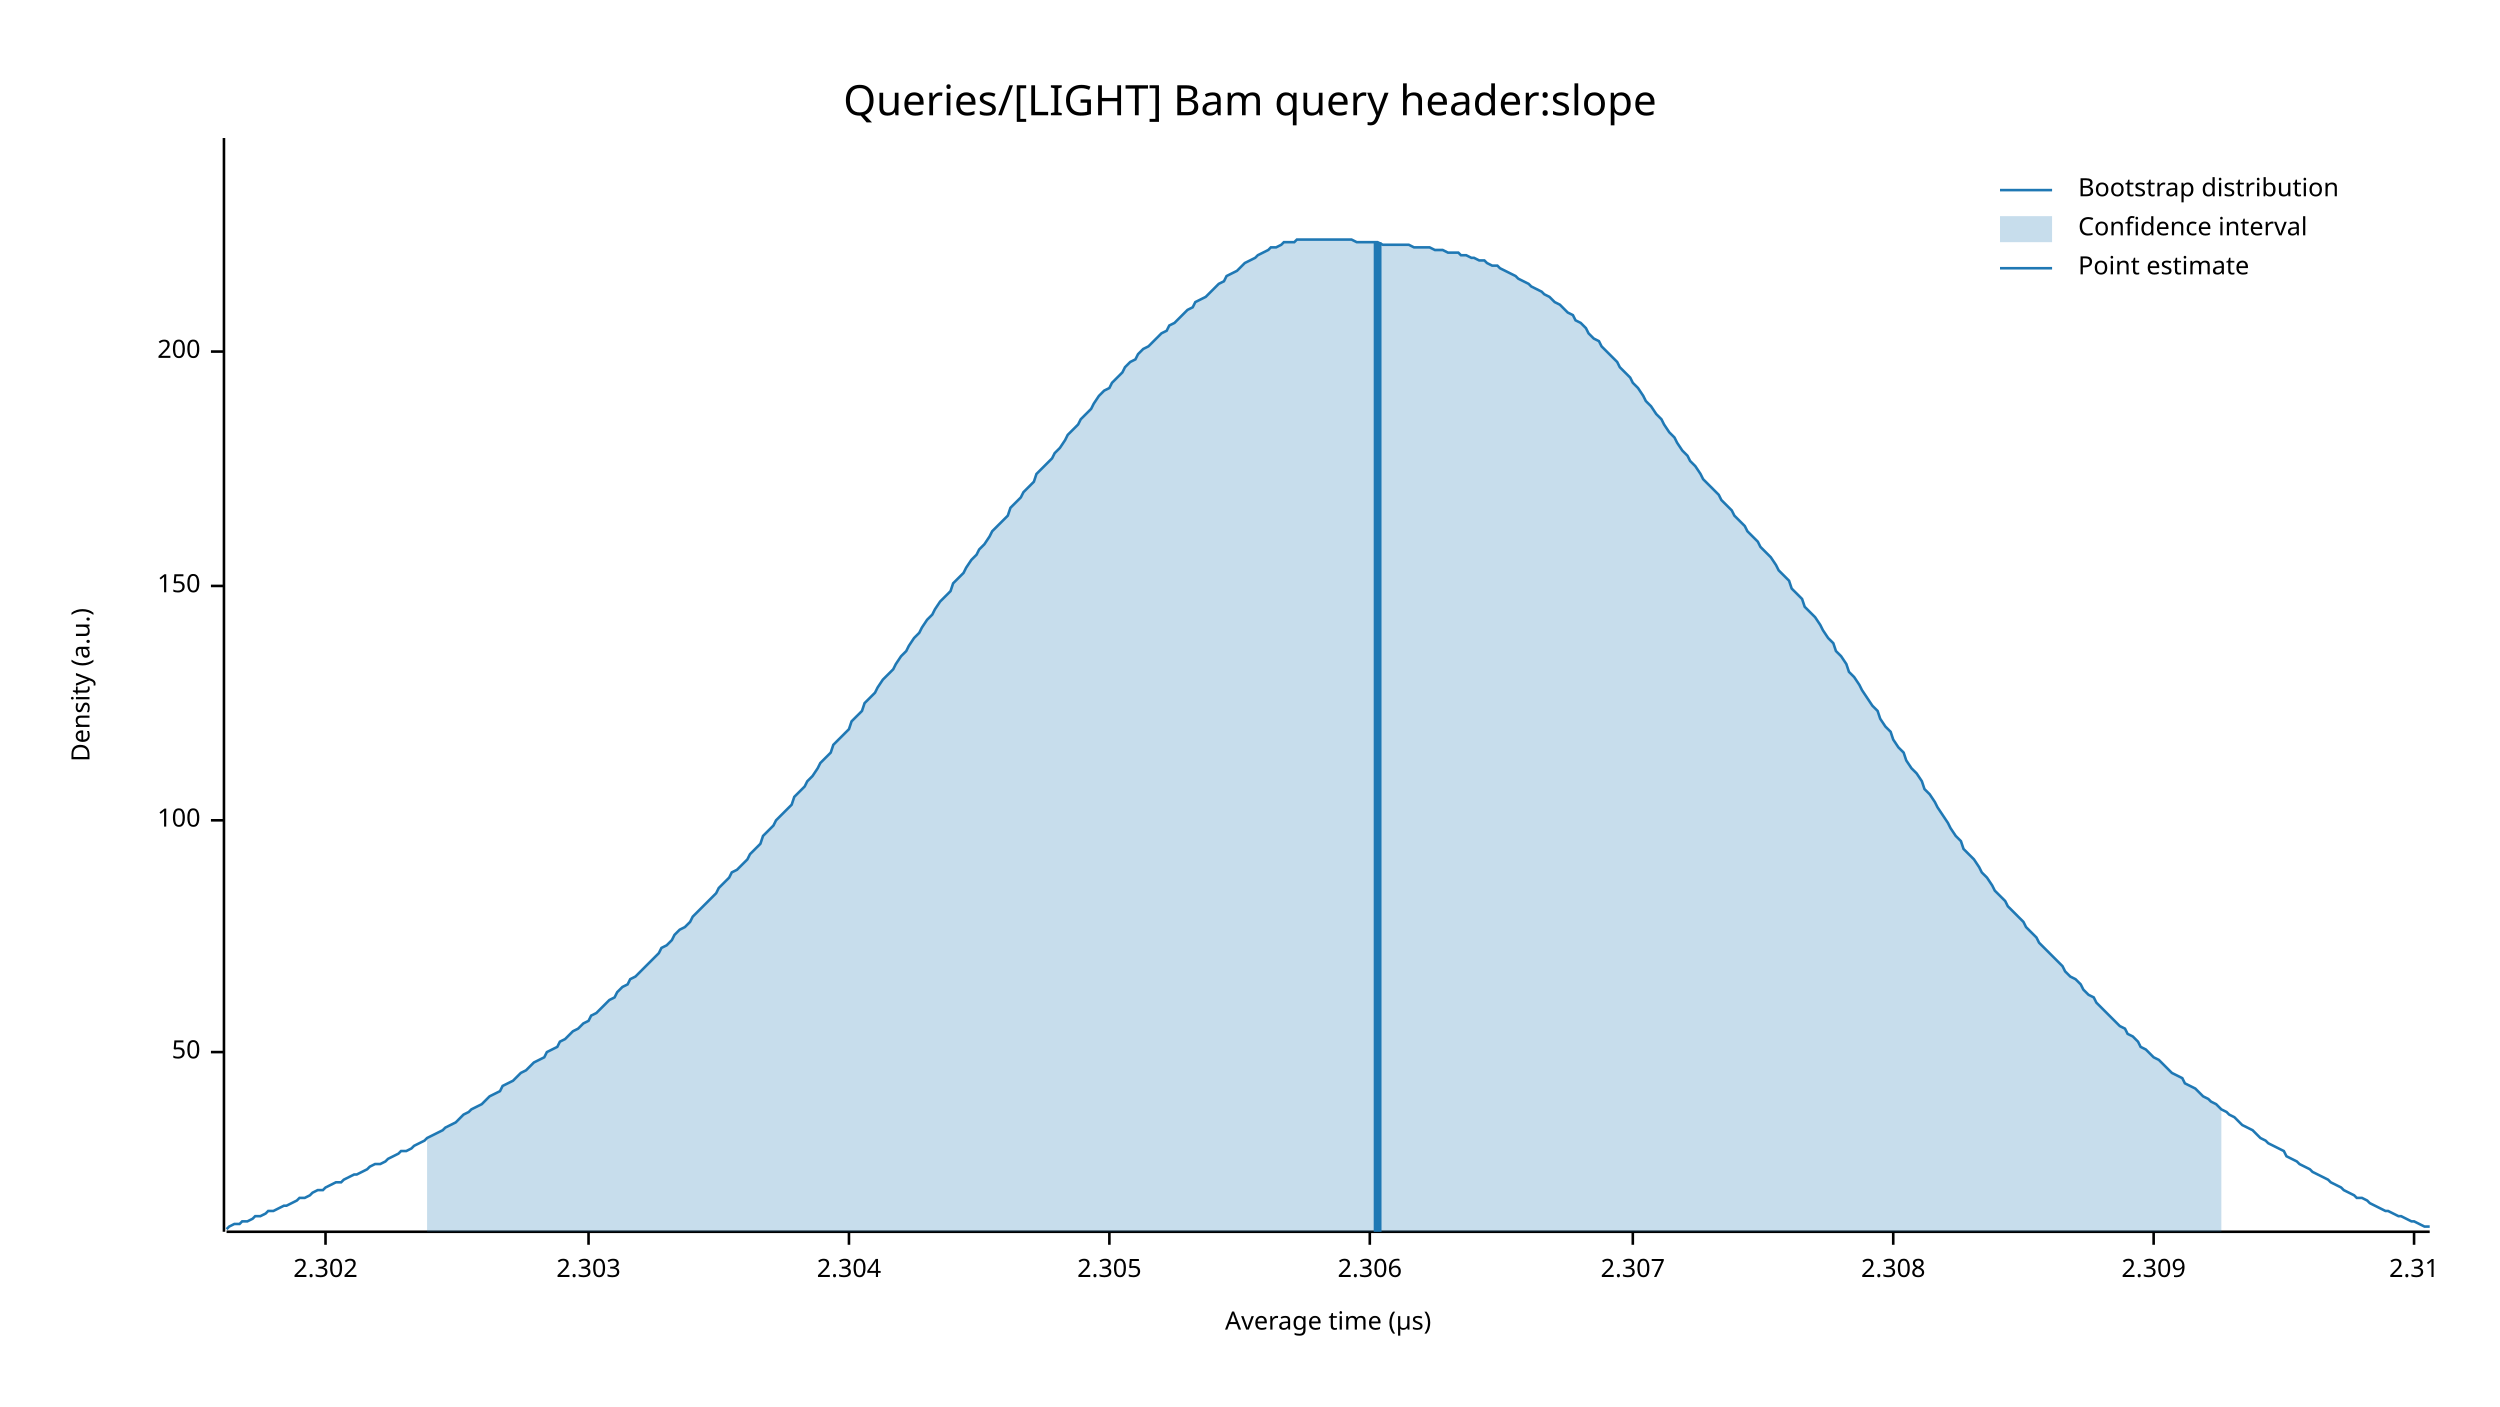
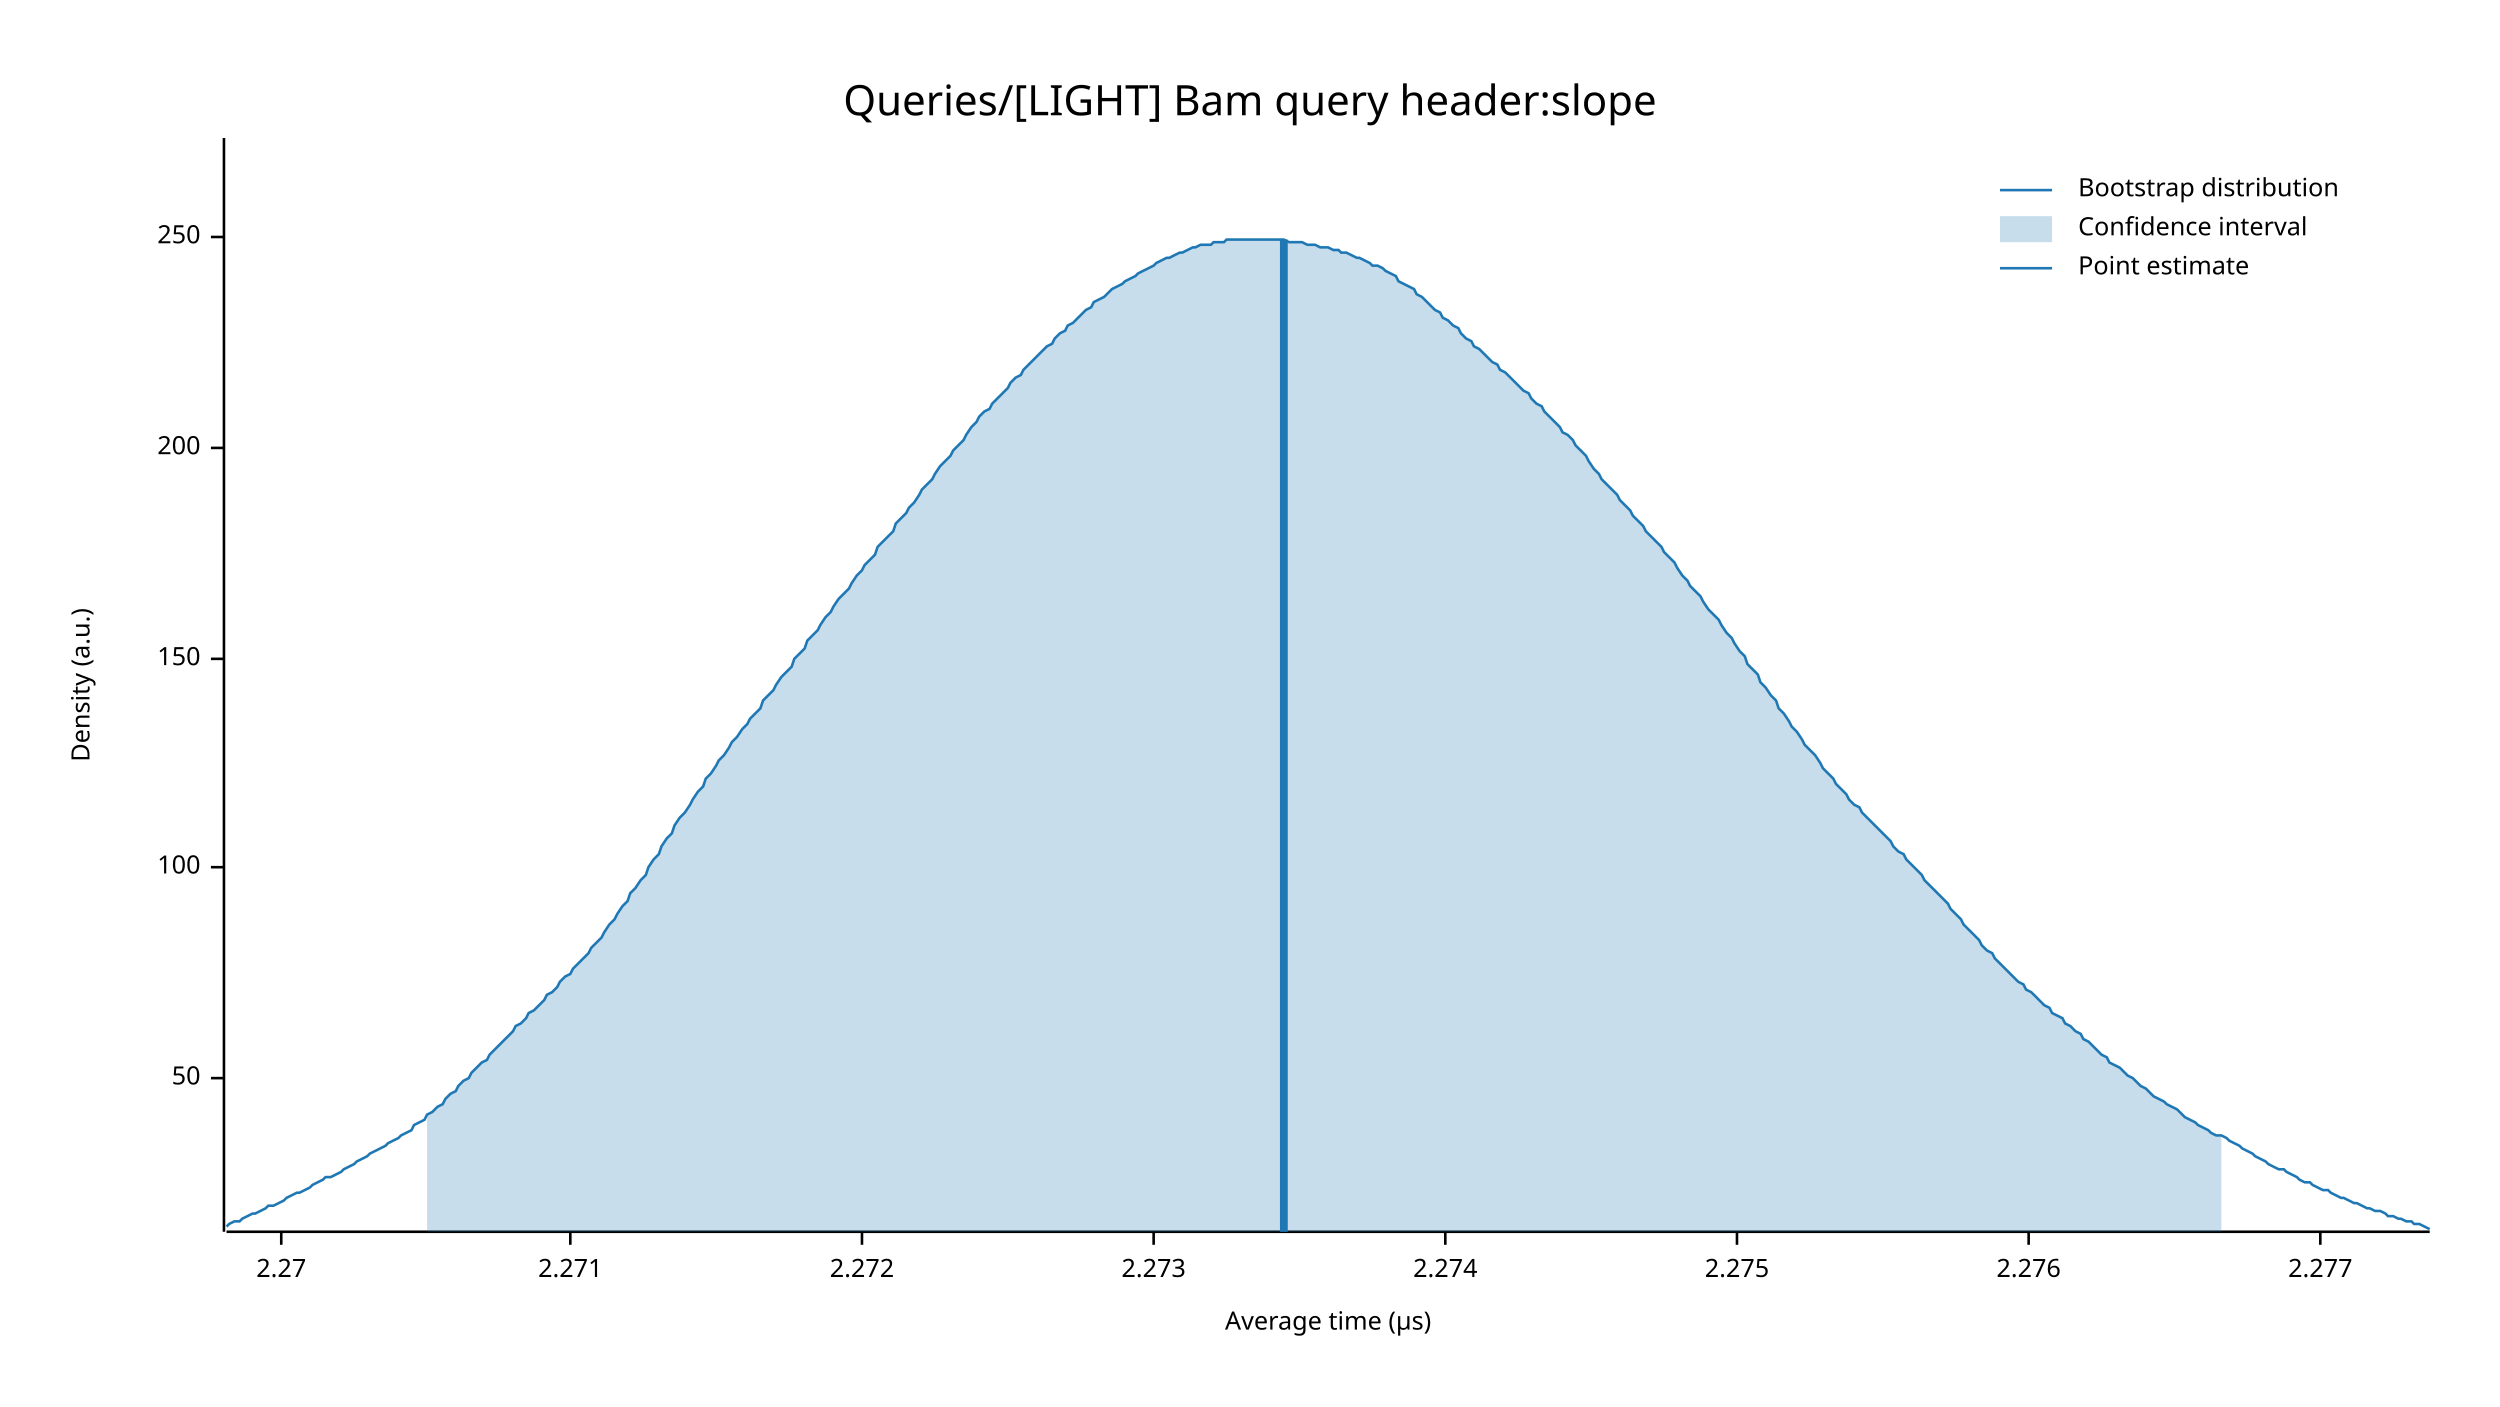
<svg xmlns="http://www.w3.org/2000/svg" width="960" height="540" viewBox="0 0 960 540">
  <text x="480" y="32" dy="0.76em" text-anchor="middle" font-family="sans-serif" font-size="16.129" opacity="1" fill="#000000">
Queries/[LIGHT] Bam query header:slope
</text>
  <text x="27" y="263" dy="0.76em" text-anchor="middle" font-family="sans-serif" font-size="9.677" opacity="1" fill="#000000" transform="rotate(270, 27, 263)">
Density (a.u.)
</text>
  <text x="510" y="513" dy="-0.5ex" text-anchor="middle" font-family="sans-serif" font-size="9.677" opacity="1" fill="#000000">
Average time (µs)
</text>
  <polyline fill="none" opacity="1" stroke="#000000" stroke-width="1" points="86,53 86,473 " />
-   <text x="77" y="404" dy="0.5ex" text-anchor="end" font-family="sans-serif" font-size="9.677" opacity="1" fill="#000000">
+   <text x="77" y="414" dy="0.5ex" text-anchor="end" font-family="sans-serif" font-size="9.677" opacity="1" fill="#000000">
50
</text>
-   <polyline fill="none" opacity="1" stroke="#000000" stroke-width="1" points="81,404 86,404 " />
-   <text x="77" y="315" dy="0.5ex" text-anchor="end" font-family="sans-serif" font-size="9.677" opacity="1" fill="#000000">
+   <polyline fill="none" opacity="1" stroke="#000000" stroke-width="1" points="81,414 86,414 " />
+   <text x="77" y="333" dy="0.5ex" text-anchor="end" font-family="sans-serif" font-size="9.677" opacity="1" fill="#000000">
100
</text>
-   <polyline fill="none" opacity="1" stroke="#000000" stroke-width="1" points="81,315 86,315 " />
-   <text x="77" y="225" dy="0.5ex" text-anchor="end" font-family="sans-serif" font-size="9.677" opacity="1" fill="#000000">
+   <polyline fill="none" opacity="1" stroke="#000000" stroke-width="1" points="81,333 86,333 " />
+   <text x="77" y="253" dy="0.5ex" text-anchor="end" font-family="sans-serif" font-size="9.677" opacity="1" fill="#000000">
150
</text>
-   <polyline fill="none" opacity="1" stroke="#000000" stroke-width="1" points="81,225 86,225 " />
-   <text x="77" y="135" dy="0.5ex" text-anchor="end" font-family="sans-serif" font-size="9.677" opacity="1" fill="#000000">
+   <polyline fill="none" opacity="1" stroke="#000000" stroke-width="1" points="81,253 86,253 " />
+   <text x="77" y="172" dy="0.5ex" text-anchor="end" font-family="sans-serif" font-size="9.677" opacity="1" fill="#000000">
200
</text>
-   <polyline fill="none" opacity="1" stroke="#000000" stroke-width="1" points="81,135 86,135 " />
+   <polyline fill="none" opacity="1" stroke="#000000" stroke-width="1" points="81,172 86,172 " />
+   <text x="77" y="91" dy="0.5ex" text-anchor="end" font-family="sans-serif" font-size="9.677" opacity="1" fill="#000000">
+ 250
+ </text>
+   <polyline fill="none" opacity="1" stroke="#000000" stroke-width="1" points="81,91 86,91 " />
  <polyline fill="none" opacity="1" stroke="#000000" stroke-width="1" points="87,473 933,473 " />
-   <text x="125" y="483" dy="0.76em" text-anchor="middle" font-family="sans-serif" font-size="9.677" opacity="1" fill="#000000">
- 2.302
+   <text x="108" y="483" dy="0.76em" text-anchor="middle" font-family="sans-serif" font-size="9.677" opacity="1" fill="#000000">
+ 2.27
</text>
-   <polyline fill="none" opacity="1" stroke="#000000" stroke-width="1" points="125,473 125,478 " />
-   <text x="226" y="483" dy="0.76em" text-anchor="middle" font-family="sans-serif" font-size="9.677" opacity="1" fill="#000000">
- 2.303
+   <polyline fill="none" opacity="1" stroke="#000000" stroke-width="1" points="108,473 108,478 " />
+   <text x="219" y="483" dy="0.76em" text-anchor="middle" font-family="sans-serif" font-size="9.677" opacity="1" fill="#000000">
+ 2.271
</text>
-   <polyline fill="none" opacity="1" stroke="#000000" stroke-width="1" points="226,473 226,478 " />
-   <text x="326" y="483" dy="0.76em" text-anchor="middle" font-family="sans-serif" font-size="9.677" opacity="1" fill="#000000">
- 2.304
+   <polyline fill="none" opacity="1" stroke="#000000" stroke-width="1" points="219,473 219,478 " />
+   <text x="331" y="483" dy="0.76em" text-anchor="middle" font-family="sans-serif" font-size="9.677" opacity="1" fill="#000000">
+ 2.272
</text>
-   <polyline fill="none" opacity="1" stroke="#000000" stroke-width="1" points="326,473 326,478 " />
-   <text x="426" y="483" dy="0.76em" text-anchor="middle" font-family="sans-serif" font-size="9.677" opacity="1" fill="#000000">
- 2.305
+   <polyline fill="none" opacity="1" stroke="#000000" stroke-width="1" points="331,473 331,478 " />
+   <text x="443" y="483" dy="0.76em" text-anchor="middle" font-family="sans-serif" font-size="9.677" opacity="1" fill="#000000">
+ 2.273
</text>
-   <polyline fill="none" opacity="1" stroke="#000000" stroke-width="1" points="426,473 426,478 " />
-   <text x="526" y="483" dy="0.76em" text-anchor="middle" font-family="sans-serif" font-size="9.677" opacity="1" fill="#000000">
- 2.306
+   <polyline fill="none" opacity="1" stroke="#000000" stroke-width="1" points="443,473 443,478 " />
+   <text x="555" y="483" dy="0.76em" text-anchor="middle" font-family="sans-serif" font-size="9.677" opacity="1" fill="#000000">
+ 2.274
</text>
-   <polyline fill="none" opacity="1" stroke="#000000" stroke-width="1" points="526,473 526,478 " />
-   <text x="627" y="483" dy="0.76em" text-anchor="middle" font-family="sans-serif" font-size="9.677" opacity="1" fill="#000000">
- 2.307
+   <polyline fill="none" opacity="1" stroke="#000000" stroke-width="1" points="555,473 555,478 " />
+   <text x="667" y="483" dy="0.76em" text-anchor="middle" font-family="sans-serif" font-size="9.677" opacity="1" fill="#000000">
+ 2.275
</text>
-   <polyline fill="none" opacity="1" stroke="#000000" stroke-width="1" points="627,473 627,478 " />
-   <text x="727" y="483" dy="0.76em" text-anchor="middle" font-family="sans-serif" font-size="9.677" opacity="1" fill="#000000">
- 2.308
+   <polyline fill="none" opacity="1" stroke="#000000" stroke-width="1" points="667,473 667,478 " />
+   <text x="779" y="483" dy="0.76em" text-anchor="middle" font-family="sans-serif" font-size="9.677" opacity="1" fill="#000000">
+ 2.276
</text>
-   <polyline fill="none" opacity="1" stroke="#000000" stroke-width="1" points="727,473 727,478 " />
-   <text x="827" y="483" dy="0.76em" text-anchor="middle" font-family="sans-serif" font-size="9.677" opacity="1" fill="#000000">
- 2.309
+   <polyline fill="none" opacity="1" stroke="#000000" stroke-width="1" points="779,473 779,478 " />
+   <text x="891" y="483" dy="0.76em" text-anchor="middle" font-family="sans-serif" font-size="9.677" opacity="1" fill="#000000">
+ 2.277
</text>
-   <polyline fill="none" opacity="1" stroke="#000000" stroke-width="1" points="827,473 827,478 " />
-   <text x="927" y="483" dy="0.76em" text-anchor="middle" font-family="sans-serif" font-size="9.677" opacity="1" fill="#000000">
- 2.31
- </text>
-   <polyline fill="none" opacity="1" stroke="#000000" stroke-width="1" points="927,473 927,478 " />
-   <polyline fill="none" opacity="1" stroke="#1F78B4" stroke-width="1" points="87,472 88,471 90,470 92,470 93,469 95,469 97,468 98,467 100,467 102,466 103,465 105,465 107,464 109,463 110,463 112,462 114,461 115,460 117,460 119,459 120,458 122,457 124,457 125,456 127,455 129,454 131,454 132,453 134,452 136,451 137,451 139,450 141,449 142,448 144,447 146,447 148,446 149,445 151,444 153,443 154,442 156,442 158,441 159,440 161,439 163,438 164,437 166,436 168,435 170,434 171,433 173,432 175,431 176,430 178,428 180,427 181,426 183,425 185,424 187,422 188,421 190,420 192,419 193,417 195,416 197,415 198,414 200,412 202,411 203,410 205,408 207,407 209,406 210,404 212,403 214,402 215,400 217,399 219,397 220,396 222,395 224,393 226,392 227,390 229,389 231,387 232,386 234,384 236,383 237,381 239,379 241,378 242,376 244,375 246,373 248,371 249,370 251,368 253,366 254,364 256,363 258,361 259,359 261,357 263,356 265,354 266,352 268,350 270,348 271,347 273,345 275,343 276,341 278,339 280,337 281,335 283,334 285,332 287,330 288,328 290,326 292,324 293,321 295,319 297,317 298,315 300,313 302,311 304,309 305,306 307,304 309,302 310,300 312,298 314,295 315,293 317,291 319,289 320,286 322,284 324,282 326,280 327,277 329,275 331,273 332,270 334,268 336,266 337,264 339,261 341,259 343,257 344,255 346,252 348,250 349,248 351,245 353,243 354,241 356,238 358,236 359,234 361,231 363,229 365,227 366,224 368,222 370,220 371,218 373,215 375,213 376,211 378,209 380,206 381,204 383,202 385,200 387,198 388,195 390,193 392,191 393,189 395,187 397,185 398,182 400,180 402,178 404,176 405,174 407,172 409,169 410,167 412,165 414,163 415,161 417,159 419,157 420,155 422,152 424,150 426,149 427,147 429,145 431,143 432,141 434,139 436,138 437,136 439,134 441,133 443,131 444,130 446,128 448,127 449,125 451,124 453,122 454,121 456,119 458,118 459,116 461,115 463,114 465,112 466,111 468,109 470,108 471,106 473,105 475,104 476,103 478,101 480,100 482,99 483,98 485,97 487,96 488,95 490,95 492,94 493,93 495,93 497,93 498,92 500,92 502,92 504,92 505,92 507,92 509,92 510,92 512,92 514,92 515,92 517,92 519,92 521,93 522,93 524,93 526,93 527,93 529,93 531,94 532,94 534,94 536,94 537,94 539,94 541,94 543,95 544,95 546,95 548,95 549,95 551,96 553,96 554,96 556,97 558,97 560,97 561,98 563,98 565,99 566,99 568,100 570,100 571,101 573,102 575,102 576,103 578,104 580,105 582,106 583,107 585,108 587,109 588,110 590,111 592,112 593,113 595,114 597,116 599,117 600,118 602,120 604,121 605,123 607,124 609,126 610,128 612,130 614,131 615,133 617,135 619,137 621,139 622,141 624,143 626,145 627,147 629,149 631,152 632,154 634,156 636,159 638,161 639,163 641,166 643,168 644,170 646,173 648,175 649,177 651,179 653,182 654,184 656,186 658,188 660,190 661,192 663,194 665,196 666,198 668,200 670,202 671,204 673,206 675,208 676,210 678,212 680,214 682,217 683,219 685,221 687,223 688,226 690,228 692,230 693,233 695,235 697,237 699,240 700,242 702,245 704,247 705,250 707,252 709,255 710,258 712,260 714,263 715,265 717,268 719,271 721,273 722,276 724,279 726,281 727,284 729,287 731,289 732,292 734,295 736,297 738,300 739,303 741,305 743,308 744,310 746,313 748,316 749,318 751,321 753,323 754,326 756,328 758,330 760,333 761,335 763,337 765,340 766,342 768,344 770,346 771,348 773,350 775,352 777,354 778,356 780,358 782,360 783,362 785,364 787,366 788,367 790,369 792,371 793,373 795,375 797,376 799,378 800,380 802,382 804,383 805,385 807,387 809,389 810,390 812,392 814,394 816,395 817,397 819,398 821,400 822,402 824,403 826,405 827,406 829,407 831,409 832,410 834,412 836,413 838,414 839,416 841,417 843,418 844,419 846,421 848,422 849,423 851,424 853,426 855,427 856,428 858,429 860,431 861,432 863,433 865,434 866,435 868,437 870,438 871,439 873,440 875,441 877,442 878,444 880,445 882,446 883,447 885,448 887,449 888,450 890,451 892,452 894,453 895,454 897,455 899,456 900,457 902,458 904,459 905,460 907,460 909,461 910,462 912,463 914,464 916,465 917,465 919,466 921,467 922,467 924,468 926,469 927,469 929,470 931,471 933,471 " />
-   <polygon opacity="0.25" fill="#1F78B4" points="164,437 166,436 168,435 170,434 171,433 173,432 175,431 176,430 178,428 180,427 181,426 183,425 185,424 187,422 188,421 190,420 192,419 193,417 195,416 197,415 198,414 200,412 202,411 203,410 205,408 207,407 209,406 210,404 212,403 214,402 215,400 217,399 219,397 220,396 222,395 224,393 226,392 227,390 229,389 231,387 232,386 234,384 236,383 237,381 239,379 241,378 242,376 244,375 246,373 248,371 249,370 251,368 253,366 254,364 256,363 258,361 259,359 261,357 263,356 265,354 266,352 268,350 270,348 271,347 273,345 275,343 276,341 278,339 280,337 281,335 283,334 285,332 287,330 288,328 290,326 292,324 293,321 295,319 297,317 298,315 300,313 302,311 304,309 305,306 307,304 309,302 310,300 312,298 314,295 315,293 317,291 319,289 320,286 322,284 324,282 326,280 327,277 329,275 331,273 332,270 334,268 336,266 337,264 339,261 341,259 343,257 344,255 346,252 348,250 349,248 351,245 353,243 354,241 356,238 358,236 359,234 361,231 363,229 365,227 366,224 368,222 370,220 371,218 373,215 375,213 376,211 378,209 380,206 381,204 383,202 385,200 387,198 388,195 390,193 392,191 393,189 395,187 397,185 398,182 400,180 402,178 404,176 405,174 407,172 409,169 410,167 412,165 414,163 415,161 417,159 419,157 420,155 422,152 424,150 426,149 427,147 429,145 431,143 432,141 434,139 436,138 437,136 439,134 441,133 443,131 444,130 446,128 448,127 449,125 451,124 453,122 454,121 456,119 458,118 459,116 461,115 463,114 465,112 466,111 468,109 470,108 471,106 473,105 475,104 476,103 478,101 480,100 482,99 483,98 485,97 487,96 488,95 490,95 492,94 493,93 495,93 497,93 498,92 500,92 502,92 504,92 505,92 507,92 509,92 510,92 512,92 514,92 515,92 517,92 519,92 521,93 522,93 524,93 526,93 527,93 529,93 531,94 532,94 534,94 536,94 537,94 539,94 541,94 543,95 544,95 546,95 548,95 549,95 551,96 553,96 554,96 556,97 558,97 560,97 561,98 563,98 565,99 566,99 568,100 570,100 571,101 573,102 575,102 576,103 578,104 580,105 582,106 583,107 585,108 587,109 588,110 590,111 592,112 593,113 595,114 597,116 599,117 600,118 602,120 604,121 605,123 607,124 609,126 610,128 612,130 614,131 615,133 617,135 619,137 621,139 622,141 624,143 626,145 627,147 629,149 631,152 632,154 634,156 636,159 638,161 639,163 641,166 643,168 644,170 646,173 648,175 649,177 651,179 653,182 654,184 656,186 658,188 660,190 661,192 663,194 665,196 666,198 668,200 670,202 671,204 673,206 675,208 676,210 678,212 680,214 682,217 683,219 685,221 687,223 688,226 690,228 692,230 693,233 695,235 697,237 699,240 700,242 702,245 704,247 705,250 707,252 709,255 710,258 712,260 714,263 715,265 717,268 719,271 721,273 722,276 724,279 726,281 727,284 729,287 731,289 732,292 734,295 736,297 738,300 739,303 741,305 743,308 744,310 746,313 748,316 749,318 751,321 753,323 754,326 756,328 758,330 760,333 761,335 763,337 765,340 766,342 768,344 770,346 771,348 773,350 775,352 777,354 778,356 780,358 782,360 783,362 785,364 787,366 788,367 790,369 792,371 793,373 795,375 797,376 799,378 800,380 802,382 804,383 805,385 807,387 809,389 810,390 812,392 814,394 816,395 817,397 819,398 821,400 822,402 824,403 826,405 827,406 829,407 831,409 832,410 834,412 836,413 838,414 839,416 841,417 843,418 844,419 846,421 848,422 849,423 851,424 853,426 853,473 164,473 " />
-   <polyline fill="none" opacity="1" stroke="#1F78B4" stroke-width="3" points="529,473 529,93 " />
+   <polyline fill="none" opacity="1" stroke="#000000" stroke-width="1" points="891,473 891,478 " />
+   <polyline fill="none" opacity="1" stroke="#1F78B4" stroke-width="1" points="87,471 88,470 90,469 92,469 93,468 95,467 97,466 98,466 100,465 102,464 103,463 105,463 107,462 109,461 110,460 112,459 114,458 115,458 117,457 119,456 120,455 122,454 124,453 125,452 127,452 129,451 131,450 132,449 134,448 136,447 137,446 139,445 141,444 142,443 144,442 146,441 148,440 149,439 151,438 153,437 154,436 156,435 158,434 159,432 161,431 163,430 164,428 166,427 168,425 170,424 171,422 173,420 175,419 176,417 178,415 180,414 181,412 183,410 185,408 187,407 188,405 190,403 192,401 193,400 195,398 197,396 198,394 200,393 202,391 203,389 205,388 207,386 209,384 210,382 212,381 214,379 215,377 217,375 219,374 220,372 222,370 224,368 226,366 227,364 229,362 231,360 232,358 234,355 236,353 237,351 239,348 241,346 242,343 244,341 246,338 248,336 249,333 251,330 253,328 254,325 256,322 258,320 259,317 261,314 263,312 265,309 266,307 268,304 270,302 271,299 273,297 275,294 276,292 278,290 280,287 281,285 283,283 285,280 287,278 288,276 290,274 292,272 293,269 295,267 297,265 298,263 300,260 302,258 304,256 305,253 307,251 309,249 310,246 312,244 314,242 315,240 317,237 319,235 320,233 322,230 324,228 326,226 327,224 329,221 331,219 332,217 334,215 336,213 337,210 339,208 341,206 343,204 344,201 346,199 348,197 349,195 351,193 353,190 354,188 356,186 358,184 359,182 361,179 363,177 365,175 366,173 368,171 370,169 371,167 373,164 375,162 376,160 378,158 380,157 381,155 383,153 385,151 387,149 388,147 390,145 392,144 393,142 395,140 397,138 398,137 400,135 402,133 404,132 405,130 407,128 409,127 410,125 412,124 414,122 415,121 417,119 419,118 420,116 422,115 424,114 426,112 427,111 429,110 431,109 432,108 434,107 436,106 437,105 439,104 441,103 443,102 444,101 446,100 448,99 449,99 451,98 453,97 454,97 456,96 458,95 459,95 461,94 463,94 465,94 466,93 468,93 470,93 471,92 473,92 475,92 476,92 478,92 480,92 482,92 483,92 485,92 487,92 488,92 490,92 492,92 493,92 495,93 497,93 498,93 500,93 502,94 504,94 505,94 507,95 509,95 510,95 512,96 514,96 515,97 517,97 519,98 521,99 522,99 524,100 526,101 527,102 529,102 531,103 532,104 534,105 536,106 537,108 539,109 541,110 543,111 544,113 546,114 548,116 549,117 551,119 553,120 554,122 556,123 558,125 560,126 561,128 563,130 565,131 566,133 568,134 570,136 571,137 573,139 575,140 576,142 578,143 580,145 582,147 583,148 585,150 587,151 588,153 590,155 592,156 593,158 595,160 597,162 599,164 600,166 602,167 604,169 605,171 607,173 609,175 610,177 612,180 614,182 615,184 617,186 619,188 621,190 622,192 624,194 626,196 627,198 629,200 631,202 632,204 634,206 636,208 638,210 639,212 641,214 643,216 644,218 646,221 648,223 649,225 651,227 653,229 654,231 656,234 658,236 660,238 661,240 663,243 665,245 666,247 668,250 670,252 671,255 673,257 675,259 676,262 678,264 680,267 682,269 683,272 685,274 687,277 688,279 690,281 692,284 693,286 695,288 697,290 699,293 700,295 702,297 704,299 705,301 707,303 709,305 710,307 712,309 714,310 715,312 717,314 719,316 721,318 722,319 724,321 726,323 727,325 729,327 731,328 732,330 734,332 736,334 738,336 739,338 741,340 743,342 744,343 746,345 748,347 749,349 751,351 753,353 754,355 756,357 758,359 760,361 761,363 763,365 765,366 766,368 768,370 770,372 771,373 773,375 775,377 777,378 778,380 780,381 782,383 783,384 785,386 787,387 788,389 790,390 792,391 793,393 795,394 797,396 799,397 800,399 802,400 804,402 805,403 807,405 809,406 810,408 812,409 814,410 816,412 817,413 819,414 821,416 822,417 824,418 826,420 827,421 829,422 831,423 832,424 834,425 836,426 838,428 839,429 841,430 843,431 844,432 846,433 848,434 849,435 851,436 853,436 855,437 856,438 858,439 860,440 861,441 863,442 865,443 866,444 868,445 870,446 871,447 873,448 875,449 877,449 878,450 880,451 882,452 883,453 885,454 887,454 888,455 890,456 892,457 894,457 895,458 897,459 899,460 900,460 902,461 904,462 905,462 907,463 909,464 910,464 912,465 914,465 916,466 917,467 919,467 921,468 922,468 924,469 926,469 927,470 929,470 931,471 933,472 " />
+   <polygon opacity="0.25" fill="#1F78B4" points="164,428 166,427 168,425 170,424 171,422 173,420 175,419 176,417 178,415 180,414 181,412 183,410 185,408 187,407 188,405 190,403 192,401 193,400 195,398 197,396 198,394 200,393 202,391 203,389 205,388 207,386 209,384 210,382 212,381 214,379 215,377 217,375 219,374 220,372 222,370 224,368 226,366 227,364 229,362 231,360 232,358 234,355 236,353 237,351 239,348 241,346 242,343 244,341 246,338 248,336 249,333 251,330 253,328 254,325 256,322 258,320 259,317 261,314 263,312 265,309 266,307 268,304 270,302 271,299 273,297 275,294 276,292 278,290 280,287 281,285 283,283 285,280 287,278 288,276 290,274 292,272 293,269 295,267 297,265 298,263 300,260 302,258 304,256 305,253 307,251 309,249 310,246 312,244 314,242 315,240 317,237 319,235 320,233 322,230 324,228 326,226 327,224 329,221 331,219 332,217 334,215 336,213 337,210 339,208 341,206 343,204 344,201 346,199 348,197 349,195 351,193 353,190 354,188 356,186 358,184 359,182 361,179 363,177 365,175 366,173 368,171 370,169 371,167 373,164 375,162 376,160 378,158 380,157 381,155 383,153 385,151 387,149 388,147 390,145 392,144 393,142 395,140 397,138 398,137 400,135 402,133 404,132 405,130 407,128 409,127 410,125 412,124 414,122 415,121 417,119 419,118 420,116 422,115 424,114 426,112 427,111 429,110 431,109 432,108 434,107 436,106 437,105 439,104 441,103 443,102 444,101 446,100 448,99 449,99 451,98 453,97 454,97 456,96 458,95 459,95 461,94 463,94 465,94 466,93 468,93 470,93 471,92 473,92 475,92 476,92 478,92 480,92 482,92 483,92 485,92 487,92 488,92 490,92 492,92 493,92 495,93 497,93 498,93 500,93 502,94 504,94 505,94 507,95 509,95 510,95 512,96 514,96 515,97 517,97 519,98 521,99 522,99 524,100 526,101 527,102 529,102 531,103 532,104 534,105 536,106 537,108 539,109 541,110 543,111 544,113 546,114 548,116 549,117 551,119 553,120 554,122 556,123 558,125 560,126 561,128 563,130 565,131 566,133 568,134 570,136 571,137 573,139 575,140 576,142 578,143 580,145 582,147 583,148 585,150 587,151 588,153 590,155 592,156 593,158 595,160 597,162 599,164 600,166 602,167 604,169 605,171 607,173 609,175 610,177 612,180 614,182 615,184 617,186 619,188 621,190 622,192 624,194 626,196 627,198 629,200 631,202 632,204 634,206 636,208 638,210 639,212 641,214 643,216 644,218 646,221 648,223 649,225 651,227 653,229 654,231 656,234 658,236 660,238 661,240 663,243 665,245 666,247 668,250 670,252 671,255 673,257 675,259 676,262 678,264 680,267 682,269 683,272 685,274 687,277 688,279 690,281 692,284 693,286 695,288 697,290 699,293 700,295 702,297 704,299 705,301 707,303 709,305 710,307 712,309 714,310 715,312 717,314 719,316 721,318 722,319 724,321 726,323 727,325 729,327 731,328 732,330 734,332 736,334 738,336 739,338 741,340 743,342 744,343 746,345 748,347 749,349 751,351 753,353 754,355 756,357 758,359 760,361 761,363 763,365 765,366 766,368 768,370 770,372 771,373 773,375 775,377 777,378 778,380 780,381 782,383 783,384 785,386 787,387 788,389 790,390 792,391 793,393 795,394 797,396 799,397 800,399 802,400 804,402 805,403 807,405 809,406 810,408 812,409 814,410 816,412 817,413 819,414 821,416 822,417 824,418 826,420 827,421 829,422 831,423 832,424 834,425 836,426 838,428 839,429 841,430 843,431 844,432 846,433 848,434 849,435 851,436 853,436 853,473 164,473 " />
+   <polyline fill="none" opacity="1" stroke="#1F78B4" stroke-width="3" points="493,473 493,92 " />
  <text x="798" y="68" dy="0.76em" text-anchor="start" font-family="sans-serif" font-size="9.677" opacity="1" fill="#000000">
Bootstrap distribution
</text>
  <text x="798" y="83" dy="0.76em" text-anchor="start" font-family="sans-serif" font-size="9.677" opacity="1" fill="#000000">
Confidence interval
</text>
  <text x="798" y="98" dy="0.76em" text-anchor="start" font-family="sans-serif" font-size="9.677" opacity="1" fill="#000000">
Point estimate
</text>
  <polyline fill="none" opacity="1" stroke="#1F78B4" stroke-width="1" points="768,73 788,73 " />
  <rect x="768" y="83" width="20" height="10" opacity="0.25" fill="#1F78B4" stroke="none" />
  <polyline fill="none" opacity="1" stroke="#1F78B4" stroke-width="1" points="768,103 788,103 " />
</svg>
